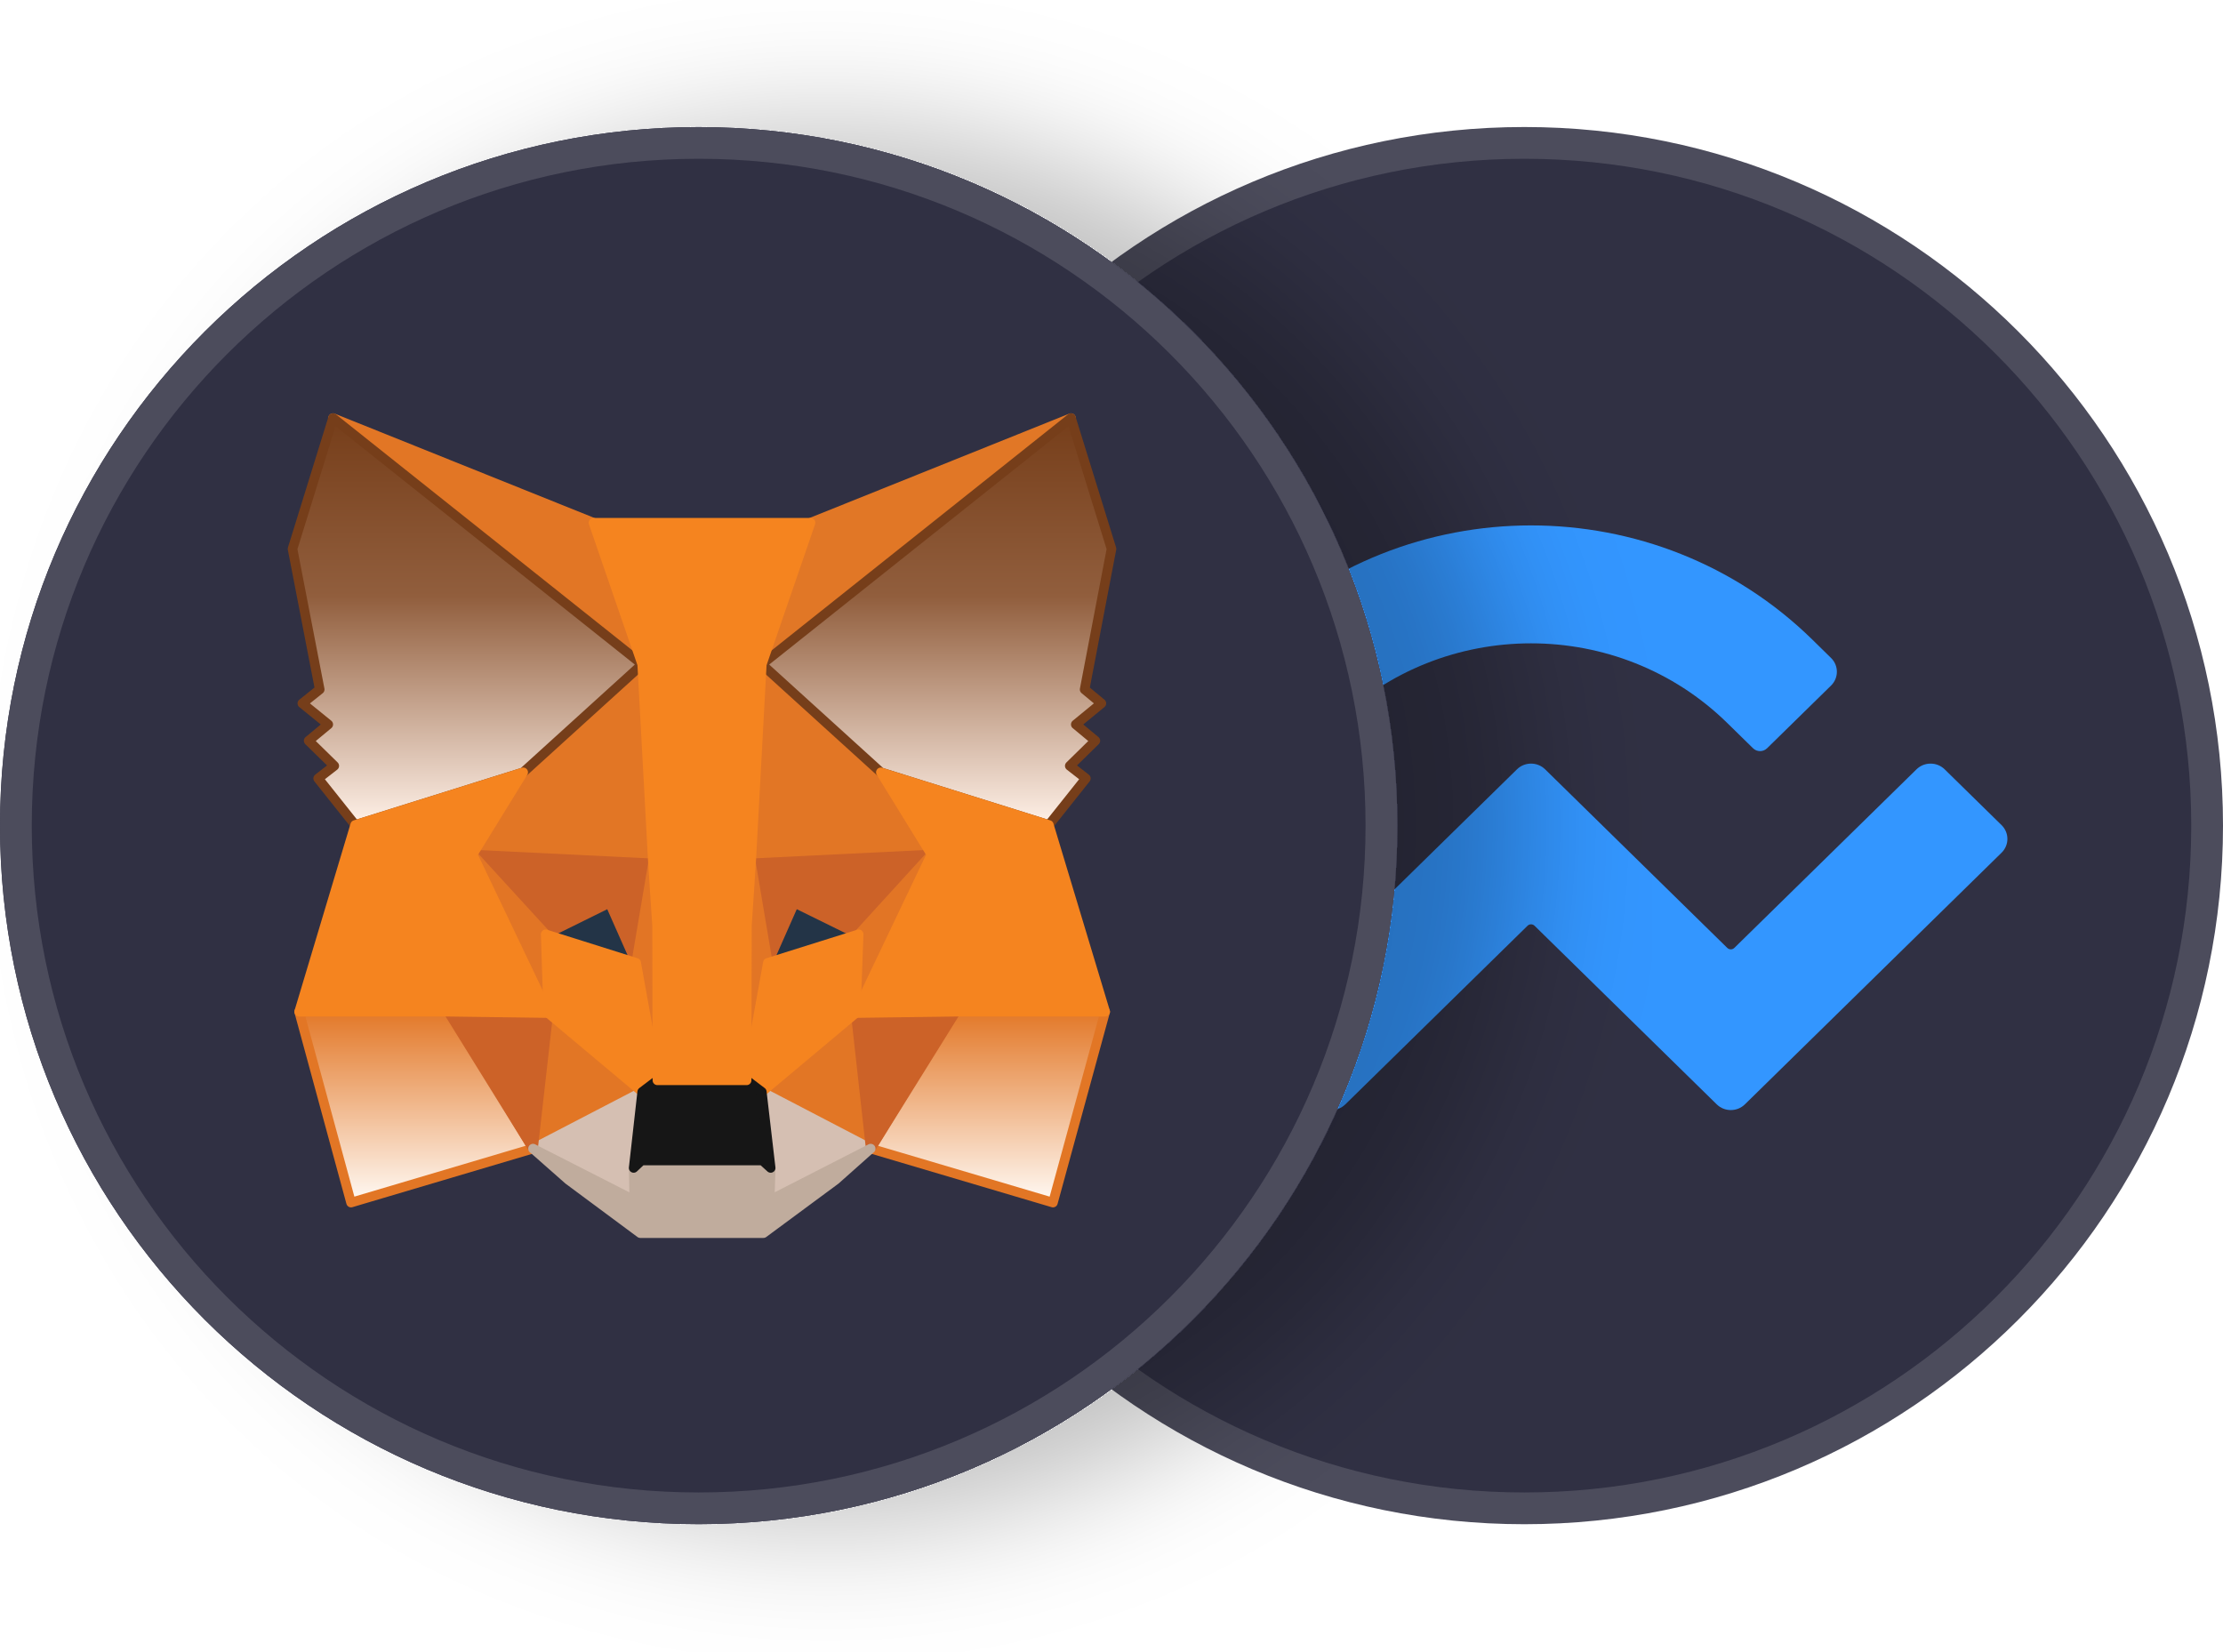
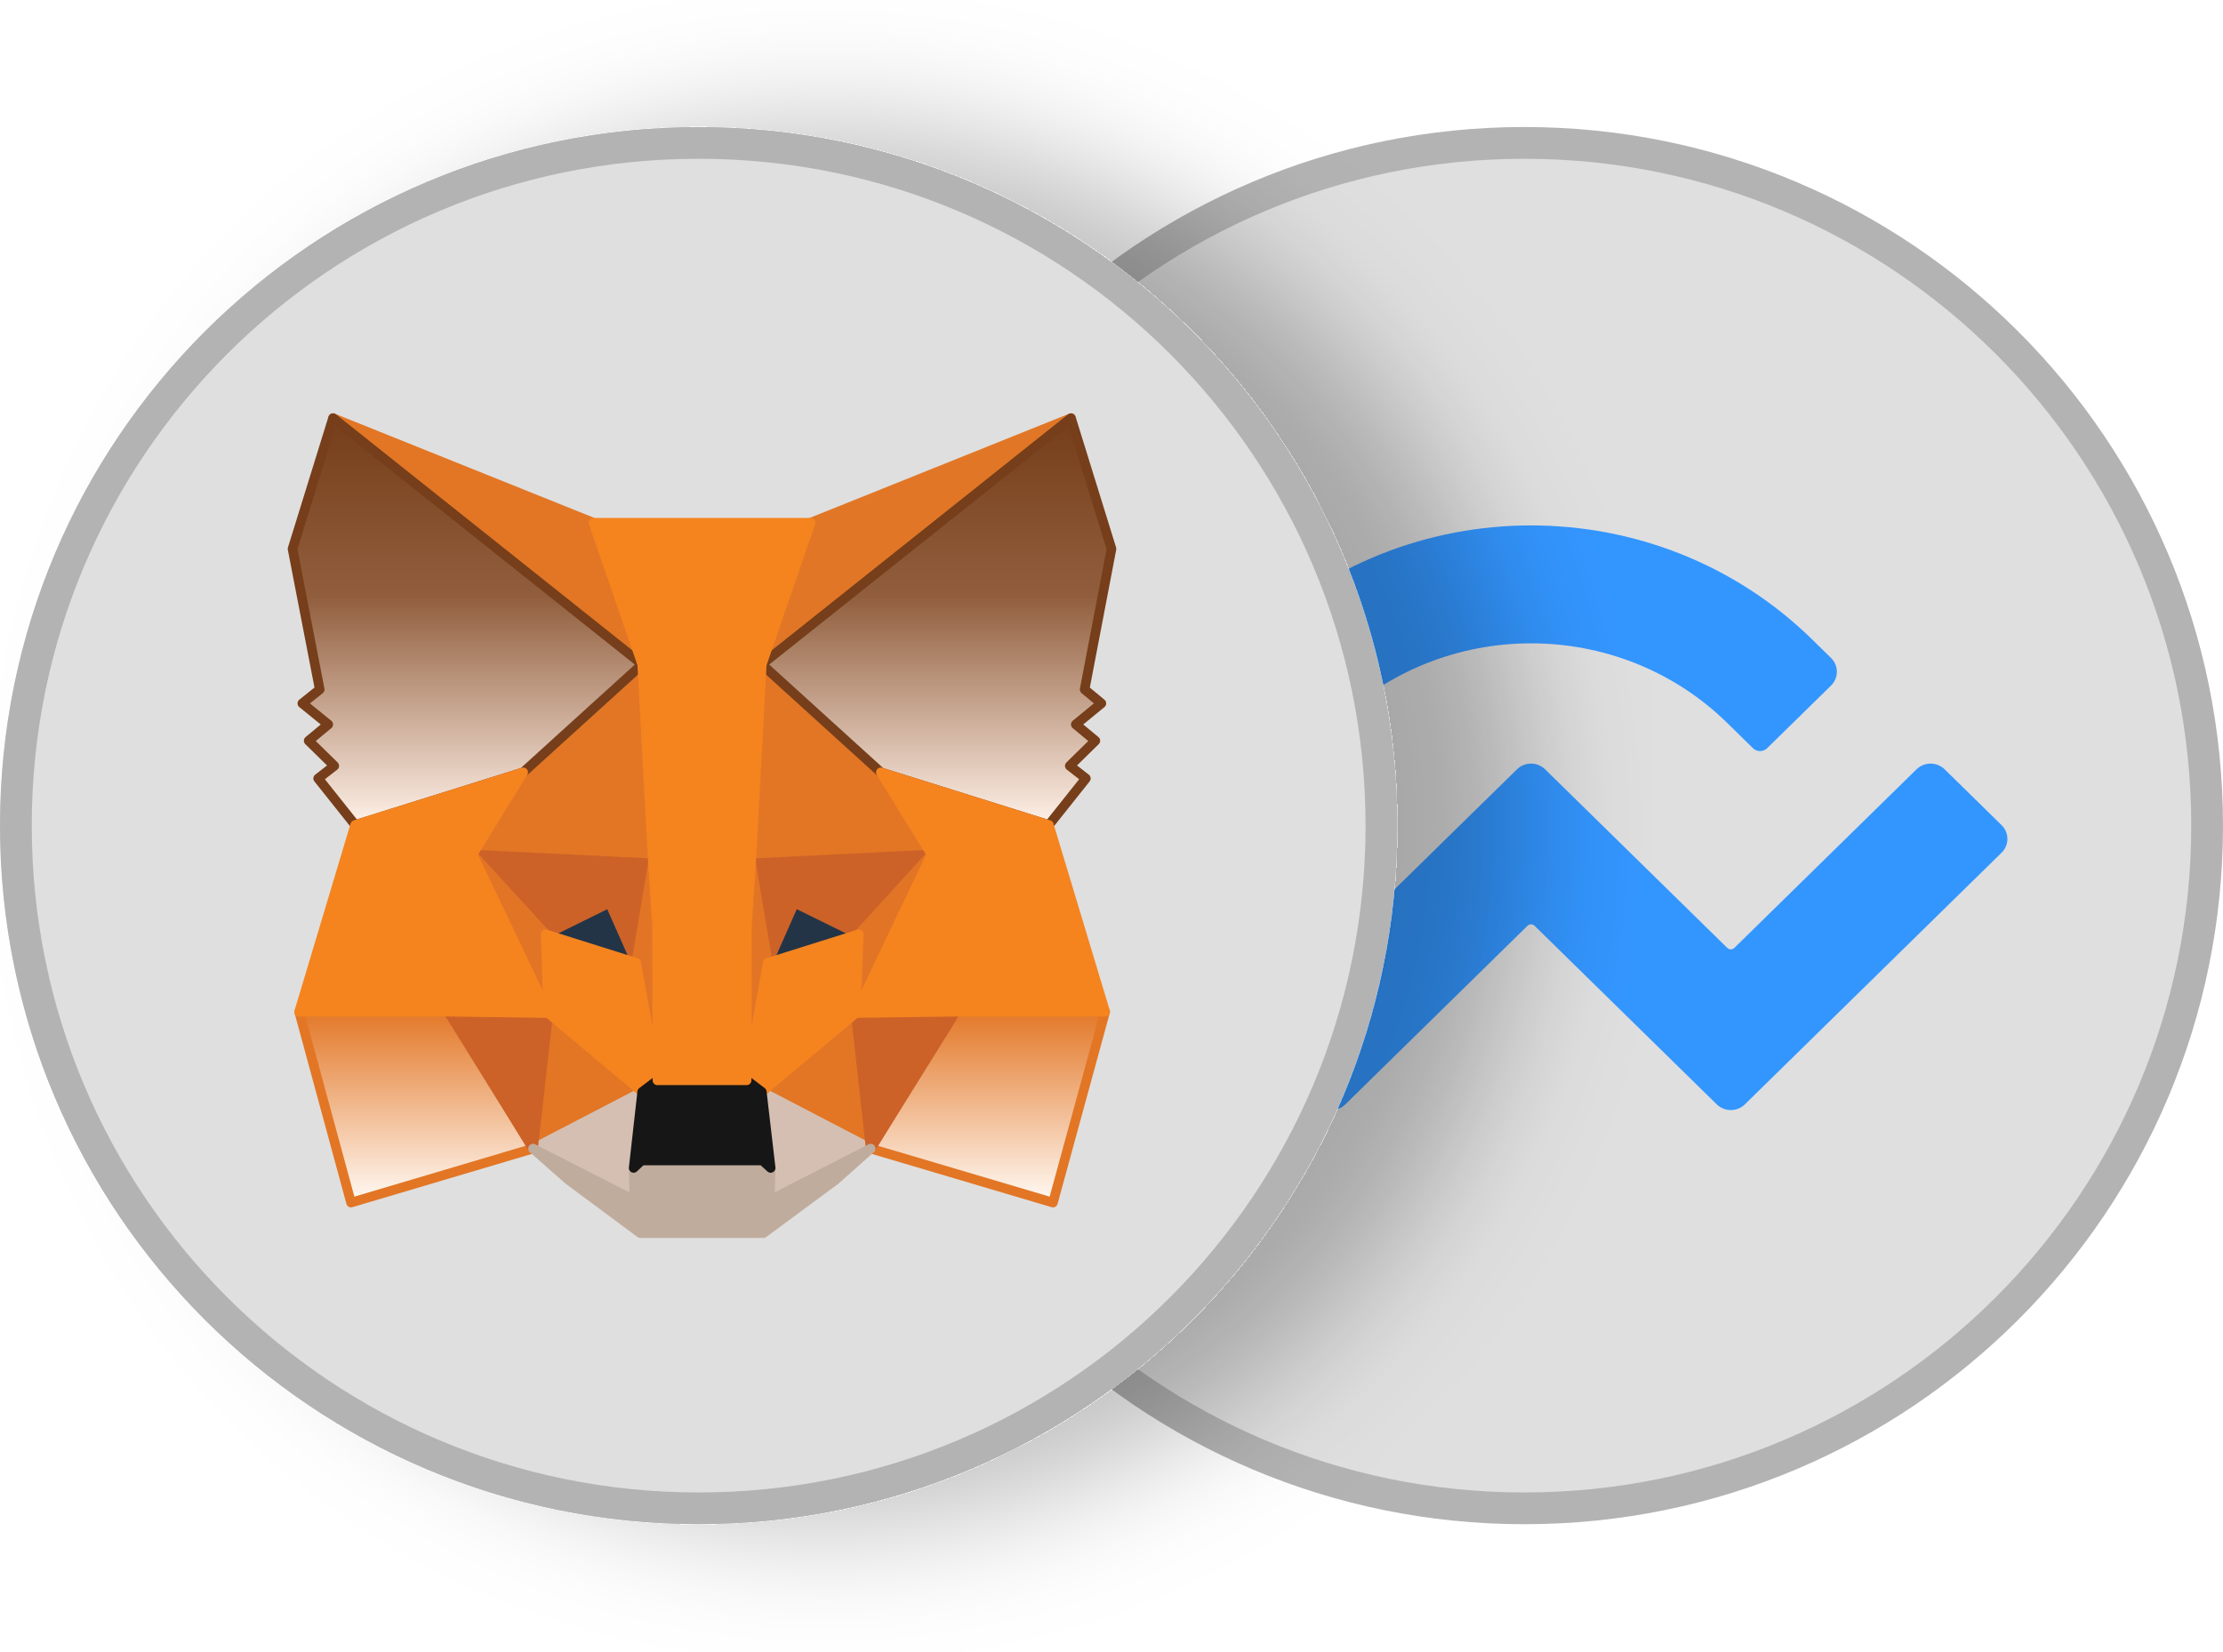
<svg xmlns="http://www.w3.org/2000/svg" width="140" height="104" viewBox="0 0 140 104" fill="none">
-   <circle cx="96" cy="52" r="43" fill="#303043" stroke="#4C4C5C" stroke-width="2" />
+   <circle cx="96" cy="52" r="43" fill="#dfdfdf" stroke="#b3b3b3" stroke-width="2" />
  <path d="M78.705 40.286C88.49 30.694 104.354 30.694 114.139 40.286L115.316 41.441C115.805 41.921 115.805 42.698 115.316 43.178L111.288 47.127C111.043 47.367 110.647 47.367 110.402 47.127L108.782 45.539C101.955 38.846 90.888 38.846 84.062 45.539L82.327 47.24C82.082 47.48 81.686 47.48 81.441 47.24L77.413 43.291C76.923 42.811 76.923 42.033 77.413 41.554L78.705 40.286ZM122.47 48.454L126.055 51.969C126.544 52.449 126.544 53.227 126.055 53.706L109.889 69.556C109.4 70.035 108.606 70.035 108.117 69.556L96.643 58.307C96.521 58.187 96.323 58.187 96.201 58.307L84.727 69.556C84.238 70.035 83.445 70.035 82.955 69.556L66.789 53.706C66.3 53.226 66.3 52.449 66.789 51.969L70.374 48.454C70.863 47.974 71.656 47.974 72.146 48.454L83.62 59.703C83.742 59.823 83.94 59.823 84.062 59.703L95.536 48.454C96.025 47.974 96.818 47.974 97.308 48.454L108.781 59.703C108.904 59.823 109.102 59.823 109.224 59.703L120.698 48.454C121.187 47.975 121.98 47.975 122.47 48.454Z" fill="#3396FF" />
  <g filter="url(#filter0_d_8544_20674)">
-     <circle cx="44" cy="52" r="44" fill="#303043" />
-     <circle cx="44" cy="52" r="43" stroke="#4C4C5C" stroke-width="2" />
+     <circle cx="44" cy="52" r="44" fill="#dfdfdf" />
+     <circle cx="44" cy="52" r="43" stroke="#b3b3b3" stroke-width="2" />
  </g>
  <path d="M67.45 26.334L47.301 42.376L51.048 32.922L67.45 26.334Z" fill="#E17726" stroke="#E17726" stroke-width="0.602" stroke-linecap="round" stroke-linejoin="round" />
  <path d="M20.973 26.334L40.943 42.526L37.375 32.922L20.973 26.334Z" fill="#E27625" stroke="#E27625" stroke-width="0.602" stroke-linecap="round" stroke-linejoin="round" />
  <path d="M60.195 63.529L54.834 72.342L66.314 75.743L69.602 63.722L60.195 63.529Z" fill="url(#paint0_linear_8544_20674)" stroke="#E27625" stroke-width="0.602" stroke-linecap="round" stroke-linejoin="round" />
  <path d="M18.84 63.722L22.108 75.743L33.568 72.342L28.227 63.529L18.84 63.722Z" fill="url(#paint1_linear_8544_20674)" stroke="#E27625" stroke-width="0.602" stroke-linecap="round" stroke-linejoin="round" />
  <path d="M32.95 48.643L29.762 53.819L41.122 54.375L40.743 41.221L32.95 48.643Z" fill="#E27625" stroke="#E27625" stroke-width="0.602" stroke-linecap="round" stroke-linejoin="round" />
  <path d="M55.472 48.644L47.56 41.072L47.301 54.376L58.661 53.82L55.472 48.644Z" fill="#E27625" stroke="#E27625" stroke-width="0.602" stroke-linecap="round" stroke-linejoin="round" />
  <path d="M33.568 72.341L40.444 68.769L34.525 63.807L33.568 72.341Z" fill="#E27625" stroke="#E27625" stroke-width="0.602" stroke-linecap="round" stroke-linejoin="round" />
  <path d="M47.978 68.769L54.834 72.341L53.898 63.807L47.978 68.769Z" fill="#E27625" stroke="#E27625" stroke-width="0.602" stroke-linecap="round" stroke-linejoin="round" />
  <path d="M54.834 72.342L47.978 68.77L48.536 73.561L48.477 75.593L54.834 72.342Z" fill="#D5BFB2" stroke="#D5BFB2" stroke-width="0.602" stroke-linecap="round" stroke-linejoin="round" />
  <path d="M33.568 72.342L39.946 75.593L39.906 73.561L40.444 68.77L33.568 72.342Z" fill="#D5BFB2" stroke="#D5BFB2" stroke-width="0.602" stroke-linecap="round" stroke-linejoin="round" />
  <path d="M40.065 60.642L34.365 58.845L38.391 56.856L40.065 60.642Z" fill="#233447" stroke="#233447" stroke-width="0.602" stroke-linecap="round" stroke-linejoin="round" />
  <path d="M48.357 60.642L50.032 56.856L54.077 58.845L48.357 60.642Z" fill="#233447" stroke="#233447" stroke-width="0.602" stroke-linecap="round" stroke-linejoin="round" />
  <path d="M33.57 72.342L34.566 63.529L28.229 63.722L33.57 72.342Z" fill="#CC6228" stroke="#CC6228" stroke-width="0.602" stroke-linecap="round" stroke-linejoin="round" />
  <path d="M53.857 63.529L54.834 72.342L60.195 63.722L53.857 63.529Z" fill="#CC6228" stroke="#CC6228" stroke-width="0.602" stroke-linecap="round" stroke-linejoin="round" />
  <path d="M58.661 53.819L47.301 54.375L48.357 60.642L50.031 56.856L54.077 58.845L58.661 53.819Z" fill="#CC6228" stroke="#CC6228" stroke-width="0.602" stroke-linecap="round" stroke-linejoin="round" />
  <path d="M34.366 58.845L38.391 56.856L40.066 60.642L41.122 54.375L29.762 53.819L34.366 58.845Z" fill="#CC6228" stroke="#CC6228" stroke-width="0.602" stroke-linecap="round" stroke-linejoin="round" />
  <path d="M29.762 53.819L34.525 63.807L34.365 58.845L29.762 53.819Z" fill="#E27525" stroke="#E27525" stroke-width="0.602" stroke-linecap="round" stroke-linejoin="round" />
  <path d="M54.078 58.845L53.898 63.807L58.662 53.819L54.078 58.845Z" fill="#E27525" stroke="#E27525" stroke-width="0.602" stroke-linecap="round" stroke-linejoin="round" />
  <path d="M41.123 54.375L40.066 60.642L41.402 68.043L41.701 58.289L41.123 54.375Z" fill="#E27525" stroke="#E27525" stroke-width="0.602" stroke-linecap="round" stroke-linejoin="round" />
  <path d="M47.3 54.375L46.742 58.268L47.021 68.043L48.356 60.642L47.3 54.375Z" fill="#E27525" stroke="#E27525" stroke-width="0.602" stroke-linecap="round" stroke-linejoin="round" />
  <path d="M48.357 60.641L47.022 68.041L47.978 68.768L53.897 63.806L54.077 58.844L48.357 60.641Z" fill="#F5841F" stroke="#F5841F" stroke-width="0.602" stroke-linecap="round" stroke-linejoin="round" />
  <path d="M34.365 58.844L34.525 63.806L40.444 68.768L41.401 68.041L40.065 60.641L34.365 58.844Z" fill="#F5841F" stroke="#F5841F" stroke-width="0.602" stroke-linecap="round" stroke-linejoin="round" />
  <path d="M48.476 75.593L48.536 73.561L48.018 73.091H40.404L39.906 73.561L39.946 75.593L33.568 72.342L35.8 74.31L40.325 77.668H48.077L52.621 74.31L54.834 72.342L48.476 75.593Z" fill="#C0AC9D" stroke="#C0AC9D" stroke-width="0.602" stroke-linecap="round" stroke-linejoin="round" />
  <path d="M47.978 68.77L47.021 68.043H41.401L40.444 68.77L39.906 73.561L40.404 73.091H48.018L48.536 73.561L47.978 68.77Z" fill="#161616" stroke="#161616" stroke-width="0.602" stroke-linecap="round" stroke-linejoin="round" />
  <path d="M68.307 43.424L70.001 34.569L67.45 26.334L47.978 41.841L55.472 48.643L66.055 51.958L68.387 49.028L67.371 48.236L68.985 46.654L67.749 45.627L69.364 44.301L68.307 43.424Z" fill="url(#paint2_linear_8544_20674)" stroke="#763E1A" stroke-width="0.602" stroke-linecap="round" stroke-linejoin="round" />
  <path d="M18.422 34.569L20.136 43.424L19.04 44.301L20.674 45.627L19.438 46.654L21.053 48.236L20.036 49.028L22.368 51.958L32.951 48.643L40.445 41.841L20.973 26.334L18.422 34.569Z" fill="url(#paint3_linear_8544_20674)" stroke="#763E1A" stroke-width="0.602" stroke-linecap="round" stroke-linejoin="round" />
  <path d="M66.056 51.958L55.473 48.643L58.662 53.819L53.898 63.807L60.196 63.722H69.603L66.056 51.958Z" fill="#F5841F" stroke="#F5841F" stroke-width="0.602" stroke-linecap="round" stroke-linejoin="round" />
  <path d="M32.95 48.643L22.367 51.958L18.84 63.722H28.227L34.525 63.807L29.762 53.819L32.95 48.643Z" fill="#F5841F" stroke="#F5841F" stroke-width="0.602" stroke-linecap="round" stroke-linejoin="round" />
  <path d="M47.3 54.375L47.978 41.841L51.047 32.922H37.375L40.444 41.841L41.122 54.375L41.381 58.31L41.401 68.043H47.021L47.041 58.31L47.3 54.375Z" fill="#F5841F" stroke="#F5841F" stroke-width="0.602" stroke-linecap="round" stroke-linejoin="round" />
  <defs>
    <filter id="filter0_d_8544_20674" x="0" y="0" width="104" height="104" filterUnits="userSpaceOnUse" color-interpolation-filters="sRGB">
      <feFlood flood-opacity="0" result="BackgroundImageFix" />
      <feColorMatrix in="SourceAlpha" type="matrix" values="0 0 0 0 0 0 0 0 0 0 0 0 0 0 0 0 0 0 127 0" result="hardAlpha" />
      <feOffset dx="8" />
      <feGaussianBlur stdDeviation="4" />
      <feComposite in2="hardAlpha" operator="out" />
      <feColorMatrix type="matrix" values="0 0 0 0 0 0 0 0 0 0 0 0 0 0 0 0 0 0 0.25 0" />
      <feBlend mode="normal" in2="BackgroundImageFix" result="effect1_dropShadow_8544_20674" />
      <feBlend mode="normal" in="SourceGraphic" in2="effect1_dropShadow_8544_20674" result="shape" />
    </filter>
    <linearGradient id="paint0_linear_8544_20674" x1="62.218" y1="63.529" x2="62.218" y2="75.743" gradientUnits="userSpaceOnUse">
      <stop stop-color="#E27625" />
      <stop offset="1" stop-color="#FFFAF5" />
    </linearGradient>
    <linearGradient id="paint1_linear_8544_20674" x1="26.204" y1="63.529" x2="26.204" y2="75.743" gradientUnits="userSpaceOnUse">
      <stop stop-color="#E27625" />
      <stop offset="1" stop-color="#FFFAF5" />
    </linearGradient>
    <linearGradient id="paint2_linear_8544_20674" x1="58.99" y1="26.334" x2="58.99" y2="51.958" gradientUnits="userSpaceOnUse">
      <stop stop-color="#763E1A" />
      <stop offset="0.438" stop-color="#915E3D" />
      <stop offset="1" stop-color="#FFF1E8" />
    </linearGradient>
    <linearGradient id="paint3_linear_8544_20674" x1="29.433" y1="26.334" x2="29.433" y2="51.958" gradientUnits="userSpaceOnUse">
      <stop stop-color="#763E1A" />
      <stop offset="0.438" stop-color="#915E3D" />
      <stop offset="1" stop-color="#FFF1E8" />
    </linearGradient>
  </defs>
</svg>
